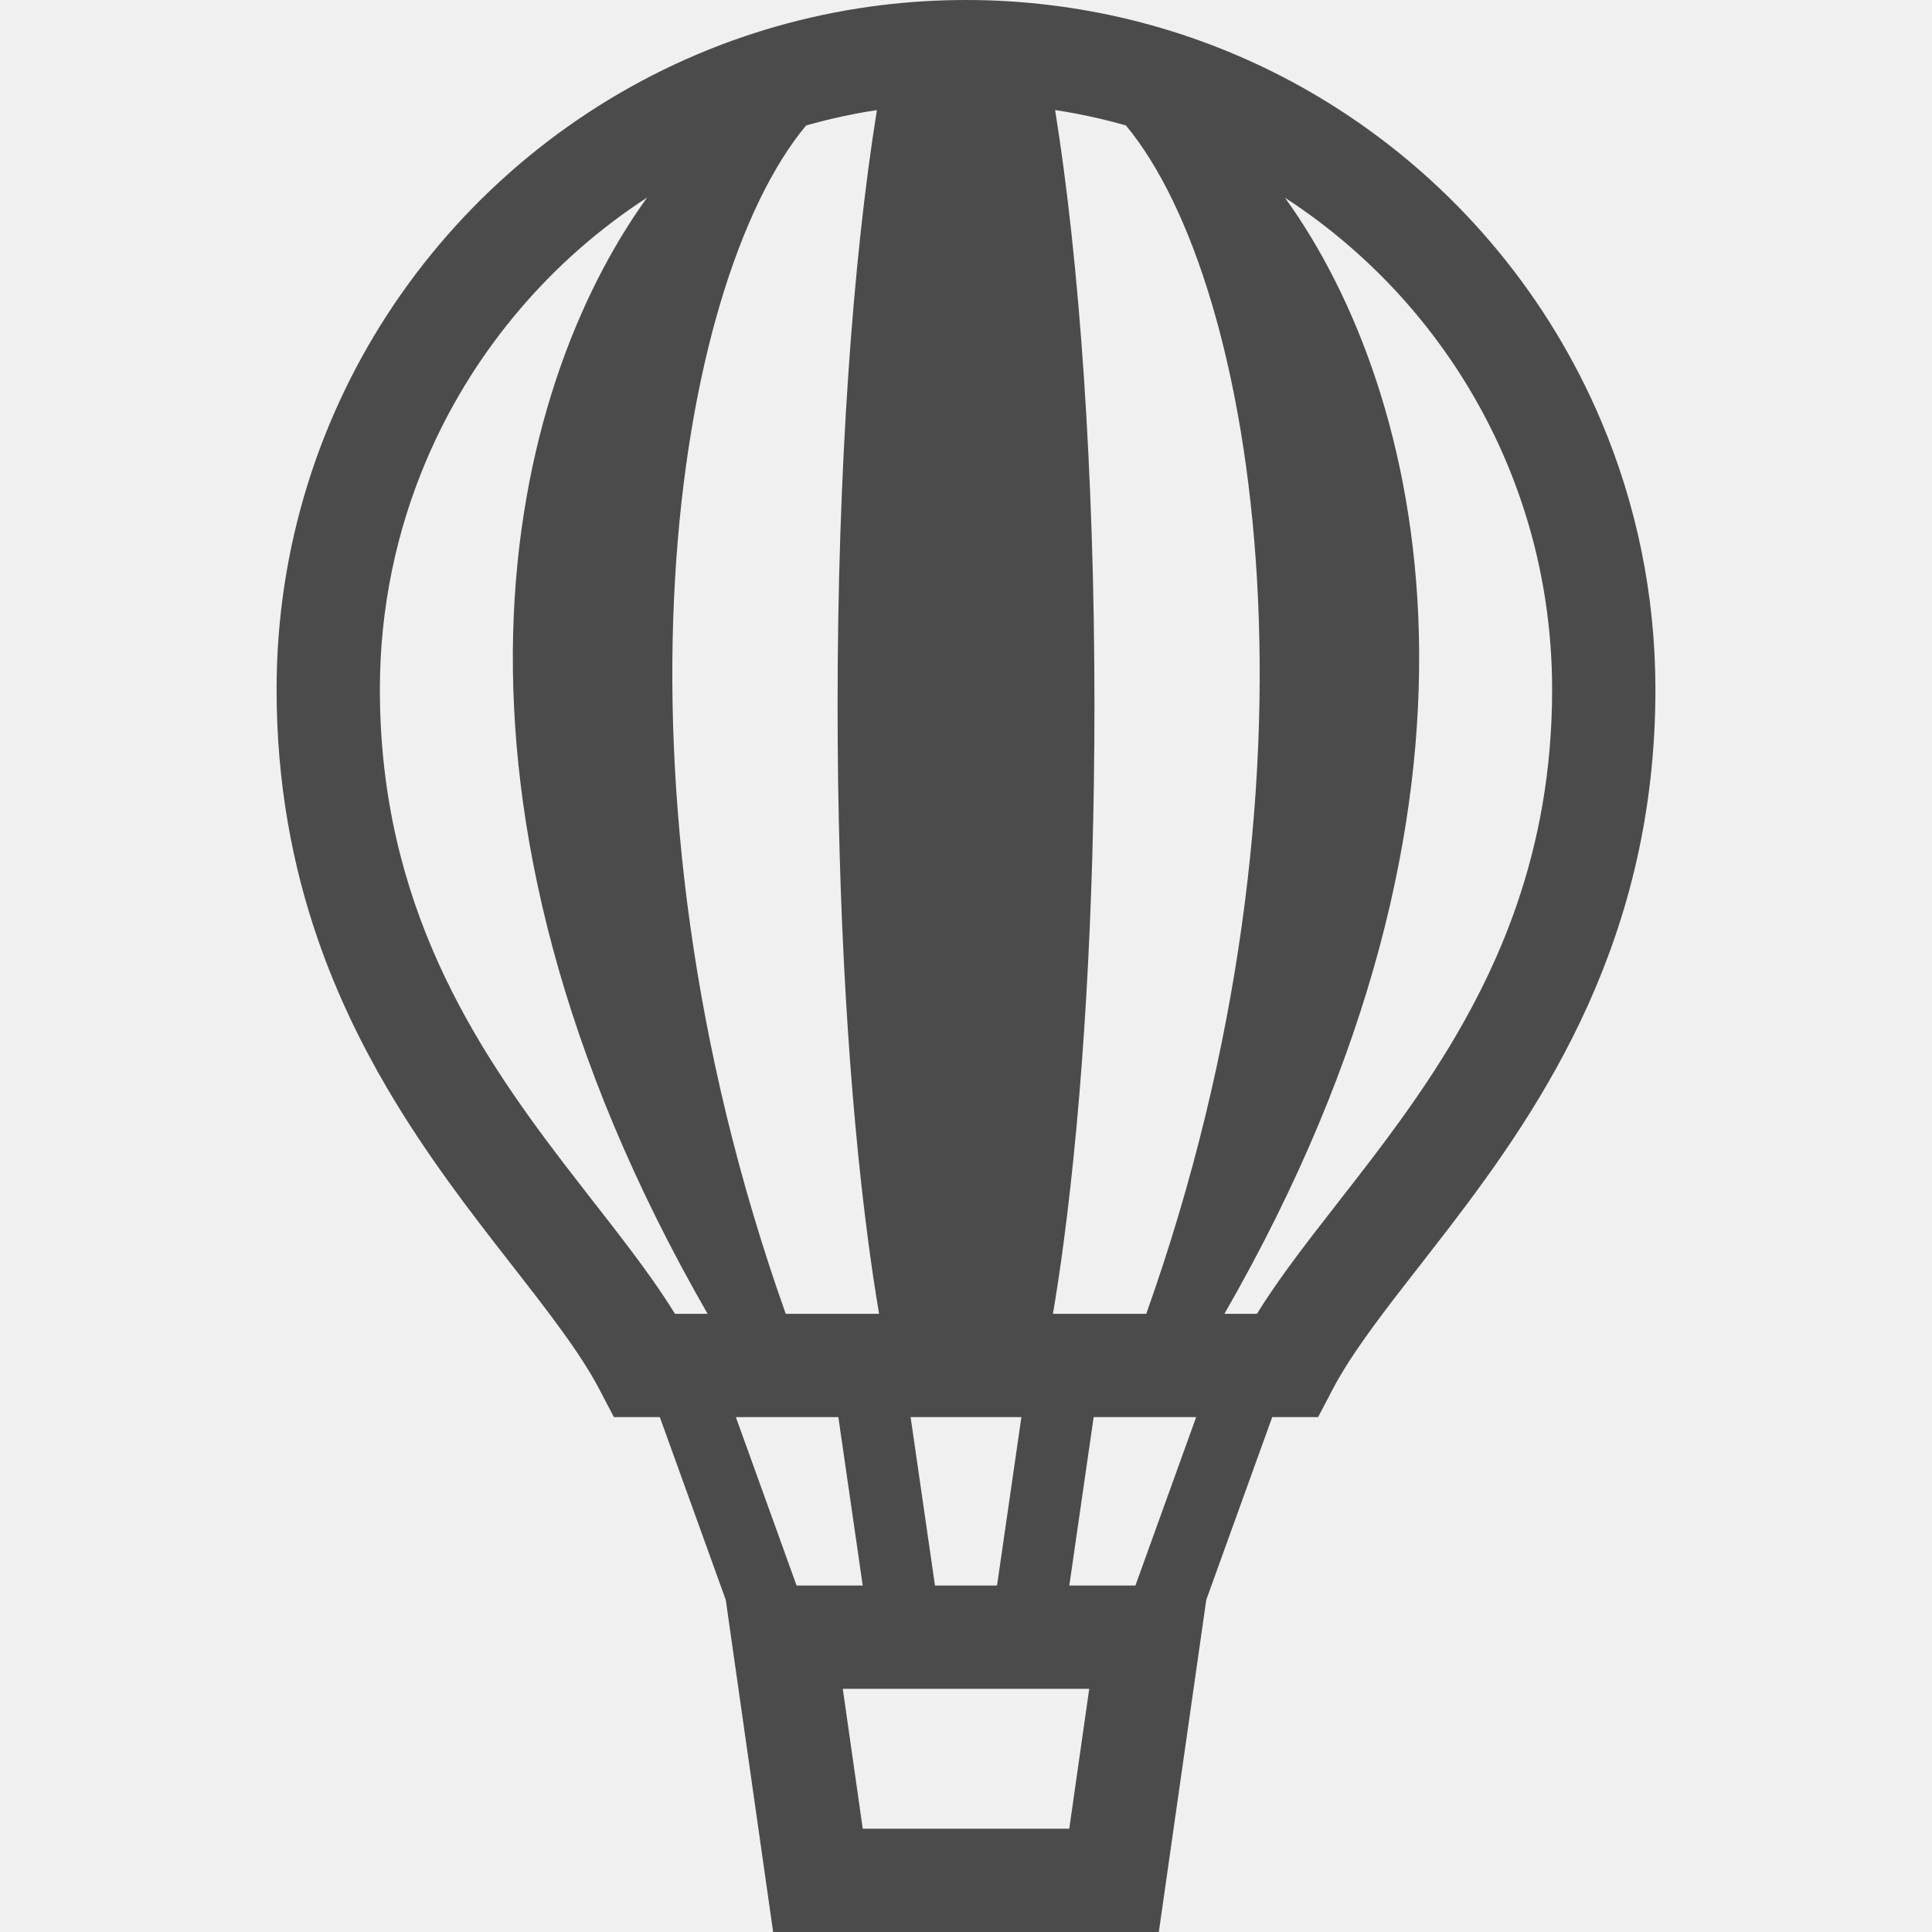
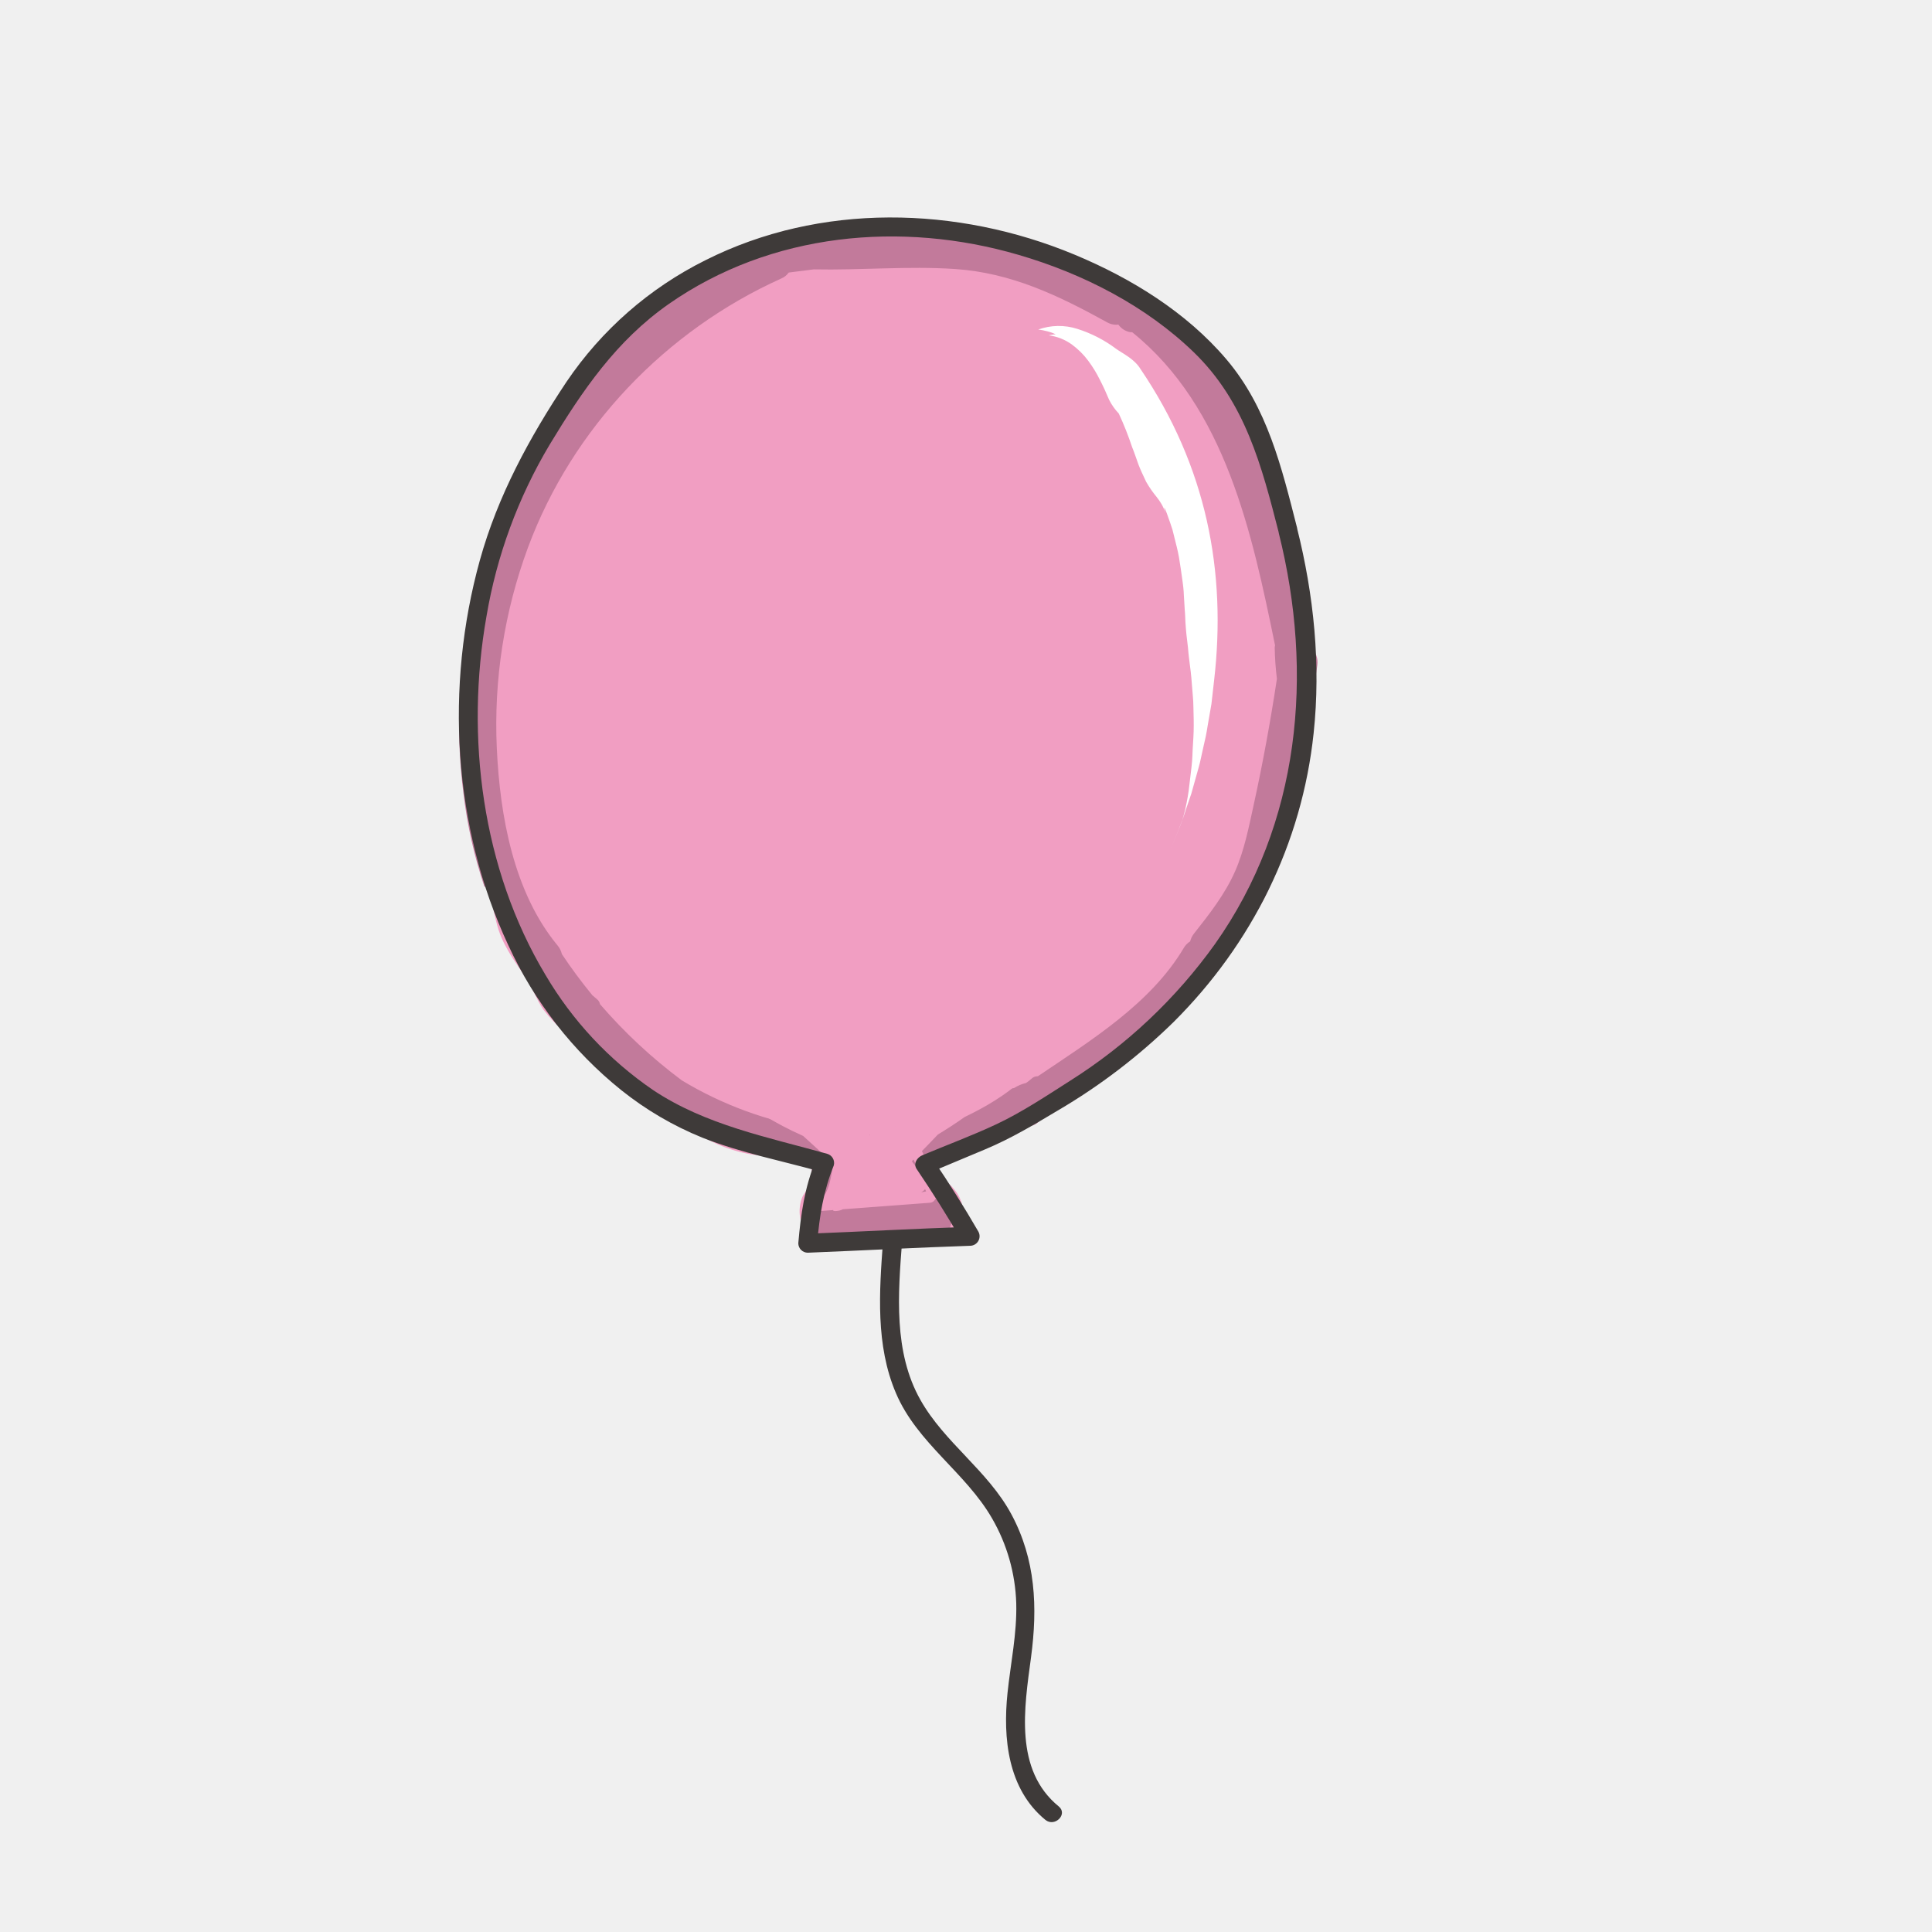
- <svg xmlns="http://www.w3.org/2000/svg" version="1.1" id="_x32_" x="0px" y="0px" viewBox="0 0 512 512" style="width: 256px; height: 256px; opacity: 1;" xml:space="preserve">
-   <style type="text/css">
- 	.st0{fill:#4B4B4B;}
- </style>
-   <g>
-     <path class="st0" d="M424.329,111.575c-13.876-32.798-37.02-60.671-66.17-80.364C334.864,15.454,307.663,4.94,278.386,1.367   C271.051,0.46,263.58,0,256.004,0h-0.008c-7.569,0-15.039,0.46-22.381,1.36c-17.072,2.092-33.447,6.534-48.736,13   c-32.806,13.876-60.664,37.028-80.37,66.178C84.816,109.686,73.297,144.908,73.297,182.7c0,24.882,4.238,46.87,10.946,66.253   c5.03,14.533,11.428,27.609,18.363,39.453c10.424,17.751,22.056,32.767,32.292,45.896c5.114,6.557,9.888,12.645,13.966,18.31   c4.102,5.642,7.508,10.862,9.986,15.598l3.838,7.334h12.168l17.479,48.434L204.889,512h102.208l1.684-11.753l10.893-76.27   l17.479-48.434h12.162l3.845-7.334c2.197-4.208,5.136-8.8,8.64-13.732c6.119-8.656,13.959-18.325,22.314-29.225   c12.509-16.338,26.166-35.503,36.711-58.874c5.265-11.693,9.752-24.443,12.902-38.35c3.157-13.921,4.977-29.006,4.977-45.329   C438.703,157.516,433.582,133.442,424.329,111.575z M270.681,375.544l-6.459,44.642h-16.444l-6.458-44.642H270.681z    M178.873,348.17c-1.978-3.203-4.094-6.368-6.337-9.533c-6.896-9.714-14.85-19.496-22.902-30.018   c-12.071-15.765-24.308-33.1-33.501-53.502c-4.593-10.198-8.445-21.158-11.164-33.146c-2.711-11.98-4.298-24.972-4.298-39.271   c0-21.49,4.351-41.885,12.207-60.459c11.783-27.85,31.491-51.599,56.289-68.346c0.764-0.514,1.542-1.012,2.312-1.518   c-37.043,51.311-62.952,158.43,16.036,295.792H178.873z M213.628,33.243c4.358-1.232,8.784-2.289,13.294-3.142   c1.813-0.34,3.641-0.65,5.469-0.922c-6.428,39.861-10.424,95.803-10.424,157.758c0,54.379,3.082,104.134,8.18,142.439   c0.876,6.624,1.821,12.894,2.818,18.794h-24.738C157.973,206.849,178.436,75.551,213.628,33.243z M195.009,375.544h27.163   l6.458,44.642h-17.524L195.009,375.544z M283.363,484.626h-54.726l-5.288-37.066h65.309L283.363,484.626z M300.895,420.186h-17.516   l6.451-44.642h27.17L300.895,420.186z M303.773,348.17h-24.731c0.997-5.899,1.942-12.169,2.818-18.794   c5.099-38.305,8.18-88.06,8.18-142.439c0-61.97-4.004-117.912-10.424-157.772c1.829,0.279,3.656,0.582,5.47,0.929   c4.502,0.853,8.935,1.911,13.286,3.142C333.572,75.536,354.035,206.841,303.773,348.17z M401.88,240.002   c-4.336,12.554-9.895,23.967-16.097,34.558c-9.306,15.878-20.077,29.859-30.268,42.904c-5.091,6.534-10.038,12.834-14.563,19.088   c-2.787,3.867-5.438,7.72-7.848,11.618h-8.619c78.988-137.348,53.079-244.458,16.044-295.778   c17.51,11.376,32.594,26.181,44.28,43.471c16.746,24.814,26.513,54.62,26.521,86.837   C411.322,204.484,407.665,223.262,401.88,240.002z" style="fill: rgb(75, 75, 75);" />
+ <svg xmlns="http://www.w3.org/2000/svg" viewBox="0 0 510.24 510.24">
+   <defs>
+     <style>.cls-1{fill:#f19ec2;}.cls-2{fill:#fff;}.cls-3{fill:#c27a9b;}.cls-4{fill:#3e3a39;}</style>
+   </defs>
+   <g id="塗り">
+     <path class="cls-1" d="M341.75,167.63a7.87,7.87,0,0,0-.18-1,127.64,127.64,0,0,0-7.71-41.09,7.69,7.69,0,0,0-.69-1.41c-.71-2.87-1.48-5.72-2.35-8.55a8.19,8.19,0,0,0-1.21-2.46l-1.45-5.9a6.59,6.59,0,0,0-4.85-5.15c-.41-1-.82-1.91-1.24-2.86a6.38,6.38,0,0,0-4.8-3.49,92.45,92.45,0,0,0-8.19-10.56,7,7,0,0,0-5.92-2.12A49.28,49.28,0,0,0,279.56,69a45.29,45.29,0,0,0-10.2-1.38q-9.72-4.2-19.72-7.73a6.26,6.26,0,0,0-7.84,2.61c-18.14-5.76-37.13,2.88-53.66,10.76C170.48,81.66,153.4,94,145.55,112.52a10.25,10.25,0,0,0-.45,1.28,15.33,15.33,0,0,0-1.32,2.73,7,7,0,0,0-.45,3.25l-.08.12a61.36,61.36,0,0,0-7.24,17,25.15,25.15,0,0,0-5.57,15.71,46.77,46.77,0,0,0-2.47,5.49c-3.15,8.76-3.37,18.46-3,27.66a159.44,159.44,0,0,0,4,30.11,141.59,141.59,0,0,0,2,20.22,5.08,5.08,0,0,1,1,2.75,35,35,0,0,0,.65,4.38,61.86,61.86,0,0,0,2.65,7.27c2.72,3.76,5.4,7.55,7.83,11.52a4.78,4.78,0,0,1,.75,2.73,65.55,65.55,0,0,0,15.22,14c1.62,2,3.29,3.95,5,5.82a35.28,35.28,0,0,0,16.79,10.4c7.49,7.61,18.63,10.75,29.87,9.3,1.76-.23,3.49-.56,5.2-1a10.14,10.14,0,0,0,.57,2.73,34.37,34.37,0,0,1-.4,6.87l0,.06a6.85,6.85,0,0,0-2.65,3.16c-.09.18-.17.38-.25.57s0,.41,0,.63a3.91,3.91,0,0,1,0,.49A3.79,3.79,0,0,1,213,320c-.11.3-.22.59-.34.88,0,.22.07.43.13.64a7,7,0,0,0,3.89,4.63h0a4.25,4.25,0,0,0,.49.21l.18.06a9,9,0,0,0,4.64.33,106.35,106.35,0,0,1,18.14-1.67,6.89,6.89,0,0,0,5.53,2.47c6.28,0,8.48-6.35,6.58-10.79l-.07,0a4.21,4.21,0,0,1-2.25-2.89,6.63,6.63,0,0,0-2-1,6.89,6.89,0,0,0-5.74-2.8,8.22,8.22,0,0,0,.9-3c5.89-4.68,14.34-7.27,20.95-10.54a207.16,207.16,0,0,0,24.4-13.84c12.6-8.56,24-19.25,31.34-32.64.82-1,1.65-2,2.45-3a11.16,11.16,0,0,0,1.19-1.85,6.26,6.26,0,0,0,4-3.32,131.36,131.36,0,0,0,13.25-44.76,156.38,156.38,0,0,0,2.46-24.85A7,7,0,0,0,341.75,167.63Z" />
+     <path class="cls-1" d="M343.2,167.24c-.84-4.42-.55-9.24-1.09-13.73a129.31,129.31,0,0,0-2.58-14.36,142.45,142.45,0,0,0-4.22-14c-1.31-3.7-2.17-7.59-3.57-11.29-1.27-3.35-1.61-8.35-4.32-10.93-1.16-1.11-2.25-1.4-3.27-2.68s-1-2.5-2.22-3.62c-.87-.81-1.69-.89-2.61-1.53-1.8-1.24-2.8-3-4.1-4.75-2-2.59-4.12-6-7.13-7.54C307,82.3,306,82.44,305,82a13.52,13.52,0,0,1-3.81-2.81,50.21,50.21,0,0,0-18.48-10.52c-3.7-1.14-7.34-1.39-11.12-2-5.35-.9-10.58-3.86-15.64-5.76-5.57-2.08-11.15-4.41-15.32,1.19l2.05-.55c-11.86-3.46-23.82-1.65-35.3,2.37a170,170,0,0,0-32.19,15.2c-9.56,5.84-18.41,13.15-24.89,22.37A73.44,73.44,0,0,0,143,115c-1.16,2.71-1.42,5.12-2.85,7.74a62.54,62.54,0,0,0-4.07,9.22c-1.61,4.65-4.47,8.64-6,13.31-1,3.31-1.16,6.67-2.4,9.94a61.72,61.72,0,0,0-2.7,8c-3,12.82-1.86,27,0,39.93,1,6.89,2.34,13.56,2.86,20.5a122.37,122.37,0,0,0,3.26,19.93c1.4,5.79,4.54,9.82,7.77,14.64,1.87,2.79,2.83,5.84,4.67,8.47a42.72,42.72,0,0,0,6.17,6.44c3.2,2.93,6.86,5.25,9.81,8.43a78.28,78.28,0,0,0,6.87,7.12c4.77,4,10.66,5.52,15.55,9.12,10.24,7.53,21.91,9.14,34.21,6.42l-1.7-.57c.48,3.46,1.17,6.67-.73,9.75-.72,1.16-1.64,2-2.06,3.38-.92,3-.63,6.34,1.68,8.66,6.73,6.76,18.43-1.64,26.35,1.2,3.21,1.15,5.18,2.67,8.85,1.45a8.39,8.39,0,0,0,5.48-5.82c1.82-6.71-5.13-12.61-11.3-13.2l.87,1.17c2.91-7.08,13.22-9.17,19.75-12.23a199.59,199.59,0,0,0,22.94-12.62c12.64-8.1,24.25-18.24,32.39-31,2-3,3.74-6.57,6.59-8.86a16.27,16.27,0,0,0,5.15-6.82,133,133,0,0,0,8.09-22.25,211.94,211.94,0,0,0,4.83-27.07c.57-4.45,1-8.93,1.16-13.41.14-3.33.41-6.17-1.48-9-.69-1-3.47,0-2.66,1.26,2.42,3.64,1.18,9.57.85,13.75-.36,4.48-1,8.9-1.65,13.34a190.91,190.91,0,0,1-4.45,23.12,128.63,128.63,0,0,1-4.56,13.34c-1.54,3.81-2.91,8.64-6.11,11.25-5.23,4.27-8,10.8-12.08,16.15-9.83,12.92-23.21,22.65-37.31,30.46-6.56,3.63-13.26,6.85-20.15,9.83a76.1,76.1,0,0,0-8.93,4.38c-3.37,2-3.69,2.56-5.13,6.06-.27.64.23,1.1.87,1.16,5.23.5,11.89,7.11,8.93,12.58q-2,3.79-6.81,2.48l-2.37-1.7a11,11,0,0,0-1.19-.39c-3.33-.89-8.44.33-11.82.73-6.32.74-14.72,2.77-13.78-6.3.27-2.59,1.17-2.67,2.33-5,.15-.29.41-.47.54-.8,1.2-3,.23-6.86-.18-9.87-.1-.72-1.25-.67-1.71-.57-6.53,1.45-13.21,1.77-19.7-.07a32.5,32.5,0,0,1-7.41-3.08c-2.41-1.38-4.25-3.72-6.58-5-2.1-1.2-4.84-1.63-7-2.78A35.78,35.78,0,0,1,168.7,287a59.63,59.63,0,0,1-6.46-6.74,38.38,38.38,0,0,0-6.26-5.45,64,64,0,0,1-7.42-6.83c-1.89-2-2.76-4.13-4.08-6.55-2.94-5.42-7.41-9.83-9.46-15.72-3.84-11-3.08-22.75-5.42-34a147,147,0,0,1-3.17-37.48,54.51,54.51,0,0,1,3.46-17.41,25.84,25.84,0,0,0,2.07-5.93,31.22,31.22,0,0,1,2.12-8.48c.93-2,2.44-3.71,3.4-5.68,1.38-2.82,1.9-6.28,3.2-9.21,1.14-2.58,2.87-4.93,3.95-7.5.77-1.82,1-4.12,1.85-6.09a65,65,0,0,1,19.38-25.71c9.26-7.59,20-13,30.83-17.87C210.59,64.12,225.74,59,241,63.43a2,2,0,0,0,2-.55c4.92-6.61,19.58,4.48,25.51,5.67,3.35.68,6.82.53,10.2,1.38a46.75,46.75,0,0,1,10.57,4.12,49.65,49.65,0,0,1,8.25,5.59c1.68,1.4,3.25,3.37,5.11,4.43a9.22,9.22,0,0,1,4.32,1,28.45,28.45,0,0,1,2.44,2.6c1.1,1.27,2.14,2.59,3.15,3.92s2.08,3.46,3.39,4.74c.49.48,1.1.24,1.68.65,2.72,1.93,2.93,3.78,4.84,6a5.32,5.32,0,0,1,3.27,2.3l1,2.29c.18.54.26,1.12.41,1.68,1.25,4.57,2.74,9,4.16,13.51,2.35,7.46,5,14.72,6.51,22.47,1.46,7.51,1.1,15.31,2.51,22.74C340.55,169.31,343.45,168.57,343.2,167.24Z" />
+     <path class="cls-2" d="M294.73,92.1c1.95,1.38,4.84,2.69,6.45,5.32C318.65,123.18,324,151,320.62,179.91q-.35,3-.68,6-.49,2.91-1,5.76c-.17,1-.29,1.9-.5,2.83l-.63,2.79c-.2.92-.41,1.85-.61,2.77s-.39,1.84-.67,2.75c-.51,1.81-1,3.62-1.52,5.43l-.38,1.36-.46,1.34c-.31.89-.61,1.79-.92,2.69-1.11,3.62-2.7,7.13-4.13,10.79.77-2,1.65-4,2.47-6.07a23.54,23.54,0,0,0,1.05-3.1c.29-1.06.55-2.12.74-3.2s.42-2.15.55-3.21.26-2.13.38-3.18c.23-2.1.55-4.15.61-6.23s.26-4.14.32-6.23,0-4.21-.06-6.38c0-1-.07-2-.15-3s-.18-2.06-.26-3.12-.15-2.13-.29-3.21-.27-2.17-.41-3.27-.25-2.2-.34-3.3-.29-2.21-.39-3.31-.21-2.2-.27-3.29l-.07-1.65c0-.54-.08-1.08-.11-1.62-.08-1.37-.16-2.68-.24-3.95,0-.63-.08-1.25-.13-1.86s-.15-1.2-.22-1.78c-.33-2.32-.61-4.46-.95-6.37s-.82-3.61-1.18-5.1l-.52-2.09-.58-1.75c-1.43-4.24-2-5.18-1.28-2.68a12.51,12.51,0,0,0-1-2.29,16.42,16.42,0,0,0-1.34-1.95,28.26,28.26,0,0,1-2.76-4c-.72-1.57-1.48-3.07-2.05-4.62s-1.06-3.11-1.67-4.58a82.59,82.59,0,0,0-3.5-8.82,15.19,15.19,0,0,1-2.54-3.59c-.76-1.83-1.56-3.58-2.44-5.29a32.34,32.34,0,0,0-3.05-5,20.38,20.38,0,0,0-4.3-4.3,13.28,13.28,0,0,0-6.15-2.46,7.43,7.43,0,0,1,1.23-.23l.57-.06c-.43-.18-.8-.36-1.16-.48l-1.05-.31a17,17,0,0,0-2.39-.46,16.07,16.07,0,0,1,10.31-.18A34.08,34.08,0,0,1,294.73,92.1Z" />
+     <path class="cls-3" d="M346.34,171.13a5.24,5.24,0,0,0,.19-2.84C339.64,134.67,331,99,302,77.42a4,4,0,0,0-4-.68,4.48,4.48,0,0,0-.56-.36C284.2,69.09,271.17,62.87,256,61.27c-15.63-1.64-31.36.56-47-.46a4.23,4.23,0,0,0-4.69,3.56,5.27,5.27,0,0,0-2.89.44c-55.27,25-86.8,85.21-79,144.89a122.49,122.49,0,0,0,5.51,24.45,5.06,5.06,0,0,1,4.13,4.66,37.33,37.33,0,0,0,1.69,8.32,65.68,65.68,0,0,0,6.58,9.61h0a4.74,4.74,0,0,0-.15.57c1,1.53,2,3.08,3,4.66a4.67,4.67,0,0,1,.72,3.1,105.87,105.87,0,0,0,68.7,42.65,5.51,5.51,0,0,0,1.62,0l.19.29a4,4,0,0,0-.06.92,56.27,56.27,0,0,1-.07,10c-2.82,2.83-.08,9.29,5.14,8.45a110.06,110.06,0,0,1,27.14-.83c6.4.57,6.37-9.44,0-10l-1.15-.09q-1.77-3.85-3.52-7.71a5.06,5.06,0,0,0,1.59-.06c5.09-.92,9.51-3.53,13.82-6.26s8.32-5.54,13.55-5.06a4.06,4.06,0,0,0,4.19-2.07,5.17,5.17,0,0,0,1.77-.79c16-11,34.35-22,44.52-39.09a5.87,5.87,0,0,0,.5-1.09,5.15,5.15,0,0,0,.64-.67c4.07-5.16,8.25-10.33,11.3-16.19s4.76-12.16,6.23-18.56c3.27-14.3,5.87-28.74,7.91-43.26A5.23,5.23,0,0,0,346.34,171.13Zm-15.23,41.38c-1.29,5.88-2.47,12-4.9,17.54-2.65,6.06-6.82,11.37-10.89,16.52a5.33,5.33,0,0,0-1,2.05,4.87,4.87,0,0,0-1.69,1.74c-8.73,14.71-24.52,24.41-38.52,33.87a2.35,2.35,0,0,0-1.71.67A12.18,12.18,0,0,1,271,286a10.61,10.61,0,0,0-3.22,1.37c-10.18.74-17.1,9.89-27.07,11.7a6.31,6.31,0,0,0-.72.18,162.16,162.16,0,0,1-22.48,0,4.41,4.41,0,0,0-2.36-1.1,97.62,97.62,0,0,1-35.06-12.81,135.26,135.26,0,0,1-21.63-20.14,2.07,2.07,0,0,0-.73-1.25c-.44-.36-.86-.74-1.29-1.11a134.3,134.3,0,0,1-8.05-10.86,5.33,5.33,0,0,0-1.11-2.25c-11.65-14.06-15.25-34.3-16.07-52.06a134.89,134.89,0,0,1,8.25-53.13c11.72-31.52,36.34-57.24,66.9-71a4.5,4.5,0,0,0,1.94-1.56l6.61-.84c12.46.26,24.92-.93,37.37-.09,14.8,1,27.29,7,40.08,14.06a4.86,4.86,0,0,0,3,.62,4.94,4.94,0,0,0,3.14,2,2.8,2.8,0,0,0,.5,0c24.68,19.85,31.69,53.18,37.74,82.71a2.51,2.51,0,0,0-.09.62,80.68,80.68,0,0,0,.58,8.23C335.55,190.37,333.53,201.48,331.11,212.51Z" />
+     <path class="cls-1" d="M274.79,269.25a27.1,27.1,0,0,1-2.4,5.26l-.05,0c-1.27.92-2.55,1.82-3.82,2.73a2.67,2.67,0,0,0-3.66-.27l-1.79,1.47a2.12,2.12,0,0,0-3.09.28l-.27.3c-.56-1.67-2.61-2.77-3.95-1l-12.65,16.34a5.36,5.36,0,0,1-2.28.29,2,2,0,0,0-2.37,2c-.36.15-.64.32-.69.47l-.41,1.22c-.3-.31-.58-.63-.89-.93a2.6,2.6,0,0,0-3.19-.27c0-.73.05-1.47.11-2.21,0-.35-2.79,0-2.9.78-.19,1.44-.46,2.85-.76,4.24,0-.53,0-1.06,0-1.59,0-.08-.07-.13-.17-.16,0-.81-.1-1.63-.2-2.45a2.79,2.79,0,0,0-3.8-2.18c.25-1.22.51-2.44.76-3.66.12-.57-2.71-.15-2.85.53l-1.38,6.63c-1.26-.41-2.49-.85-3.71-1.32a11.77,11.77,0,0,0-4-4.9,2,2,0,0,0-3,.47l-6.4-4.68-3.71-3.37a2.52,2.52,0,0,0-3.77.41l-7.73-4.61c-2.78-1.65-5.29,2.67-2.53,4.32l3.6,2.14a2,2,0,0,0,.83,1.87A89.36,89.36,0,0,0,212.11,300l6.67,6.08a2.54,2.54,0,0,0,1.34.65c-.56,3.65-1,8.39-3.85,10.55-.27.2-.11.32.1.39-1.42.35-1.77,2.32.07,2.18l3.58-.27v0c-.11.45,1.8.26,2.56-.21l23-1.72c1.67-.13,2.2-2.38.23-2.24l-1.14.09c.86-.17,1.72-.31,2.58-.5.08,0,2-.5,1.73-.88A68.84,68.84,0,0,1,243.48,304c1.42-1.44,2.81-2.91,4.21-4.37,2.42-1.47,4.78-3,7.08-4.63,10.9-5.24,20.78-12.24,24.85-24.39C280.64,267.52,275.81,266.2,274.79,269.25Zm-33.93,37.5c.06-.08.09-.18.15-.27l.25-.24c.53,1.14,1.1,2.27,1.7,3.38C242.32,308.64,241.55,307.66,240.86,306.75Zm3.25,5.17a6.75,6.75,0,0,0-.28-.73c.63,1.08,1.28,2.15,2,3.21-.84.17-1.69.34-2.53.49C244.59,314.1,244.64,313.83,244.11,311.92Z" />
+   </g>
+   <g id="線">
+     <path class="cls-4" d="M342.56,139.41c-4.05-15.87-7.82-31.76-18.69-44.54-10.57-12.43-25.12-21.39-40.06-27.61-31-12.91-67.24-13.79-97.54,1.48a95.78,95.78,0,0,0-36.65,32.09c-9.77,14.67-18.17,30.1-22.9,47.17-9.18,33.12-7.14,70.4,7.53,101.65a105.63,105.63,0,0,0,29.83,38.26,86,86,0,0,0,21.42,12.55c10.08,4,21.21,6.16,31.65,9.09l-1.75-3.07c-2.93,7.28-3.9,14.16-4.57,21.86a2.51,2.51,0,0,0,2.5,2.5c14.3-.57,28.59-1.35,42.89-1.83a2.52,2.52,0,0,0,2.16-3.76q-5.64-9.72-11.93-19l-1.5,3.67,15.23-6.38c6.81-2.85,12.88-6.49,19.21-10.27a157.52,157.52,0,0,0,30.54-23.34c20.74-20.65,33.91-47.14,37-76.29,1.94-18.17.05-36.53-4.39-54.2-.78-3.12-5.6-1.8-4.82,1.33,9.33,37.16,5.67,76.75-16.85,108.56a136.84,136.84,0,0,1-38.24,36.09c-6.27,4-12.73,8.31-19.44,11.47-6.37,3-13.08,5.48-19.59,8.21-1.37.57-2.5,2.19-1.49,3.67q6.3,9.3,11.93,19l2.16-3.77c-14.3.48-28.59,1.26-42.89,1.83l2.5,2.5c.63-7.26,1.64-13.7,4.39-20.54a2.51,2.51,0,0,0-1.74-3.07c-15.83-4.44-32.13-7.59-46-16.85a95.49,95.49,0,0,1-28.41-30.41c-16.79-28-21.18-62.88-15.57-94.7a131.18,131.18,0,0,1,16.67-45.31c8.66-14.31,17.61-27.5,31.55-37.22,26.88-18.75,61.31-22,92.34-12.91C286,72.27,302.6,80.75,315.31,93.06c13.57,13.16,17.91,30,22.43,47.68C338.54,143.86,343.36,142.54,342.56,139.41Z" />
+     <path class="cls-4" d="M233.21,327.75c-1,13.37-2,27.54,3.41,40.18C242.22,381.12,255,388.84,262,401a47.67,47.67,0,0,1,6.39,22.44c.21,7.94-1.47,15.74-2.3,23.61-1.26,12,.07,25.46,10,33.58,2.48,2,6-1.5,3.54-3.54-11.84-9.65-9.12-26.07-7.34-39.36s1.23-25.86-5.18-37.8c-6.19-11.53-17.63-18.88-24-30.17-7.18-12.66-5.93-28.08-4.86-42,.25-3.21-4.75-3.19-5,0Z" />
  </g>
</svg>
